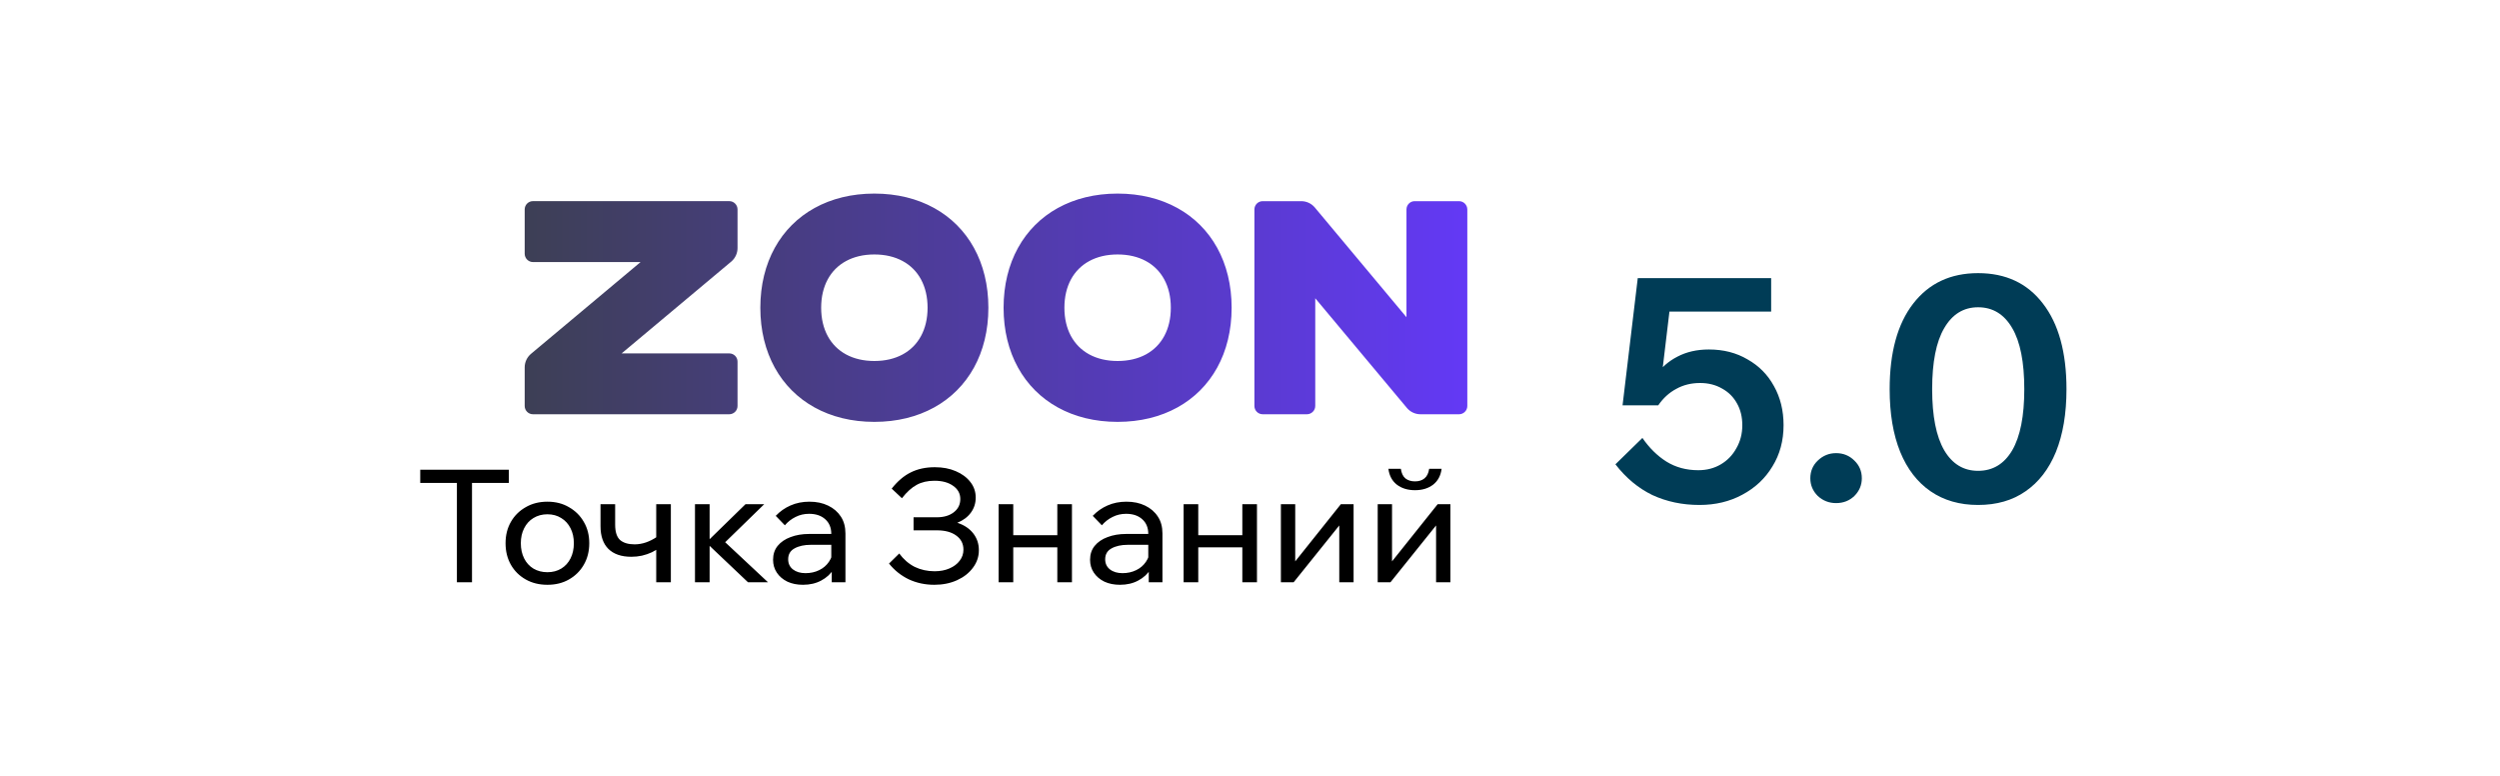
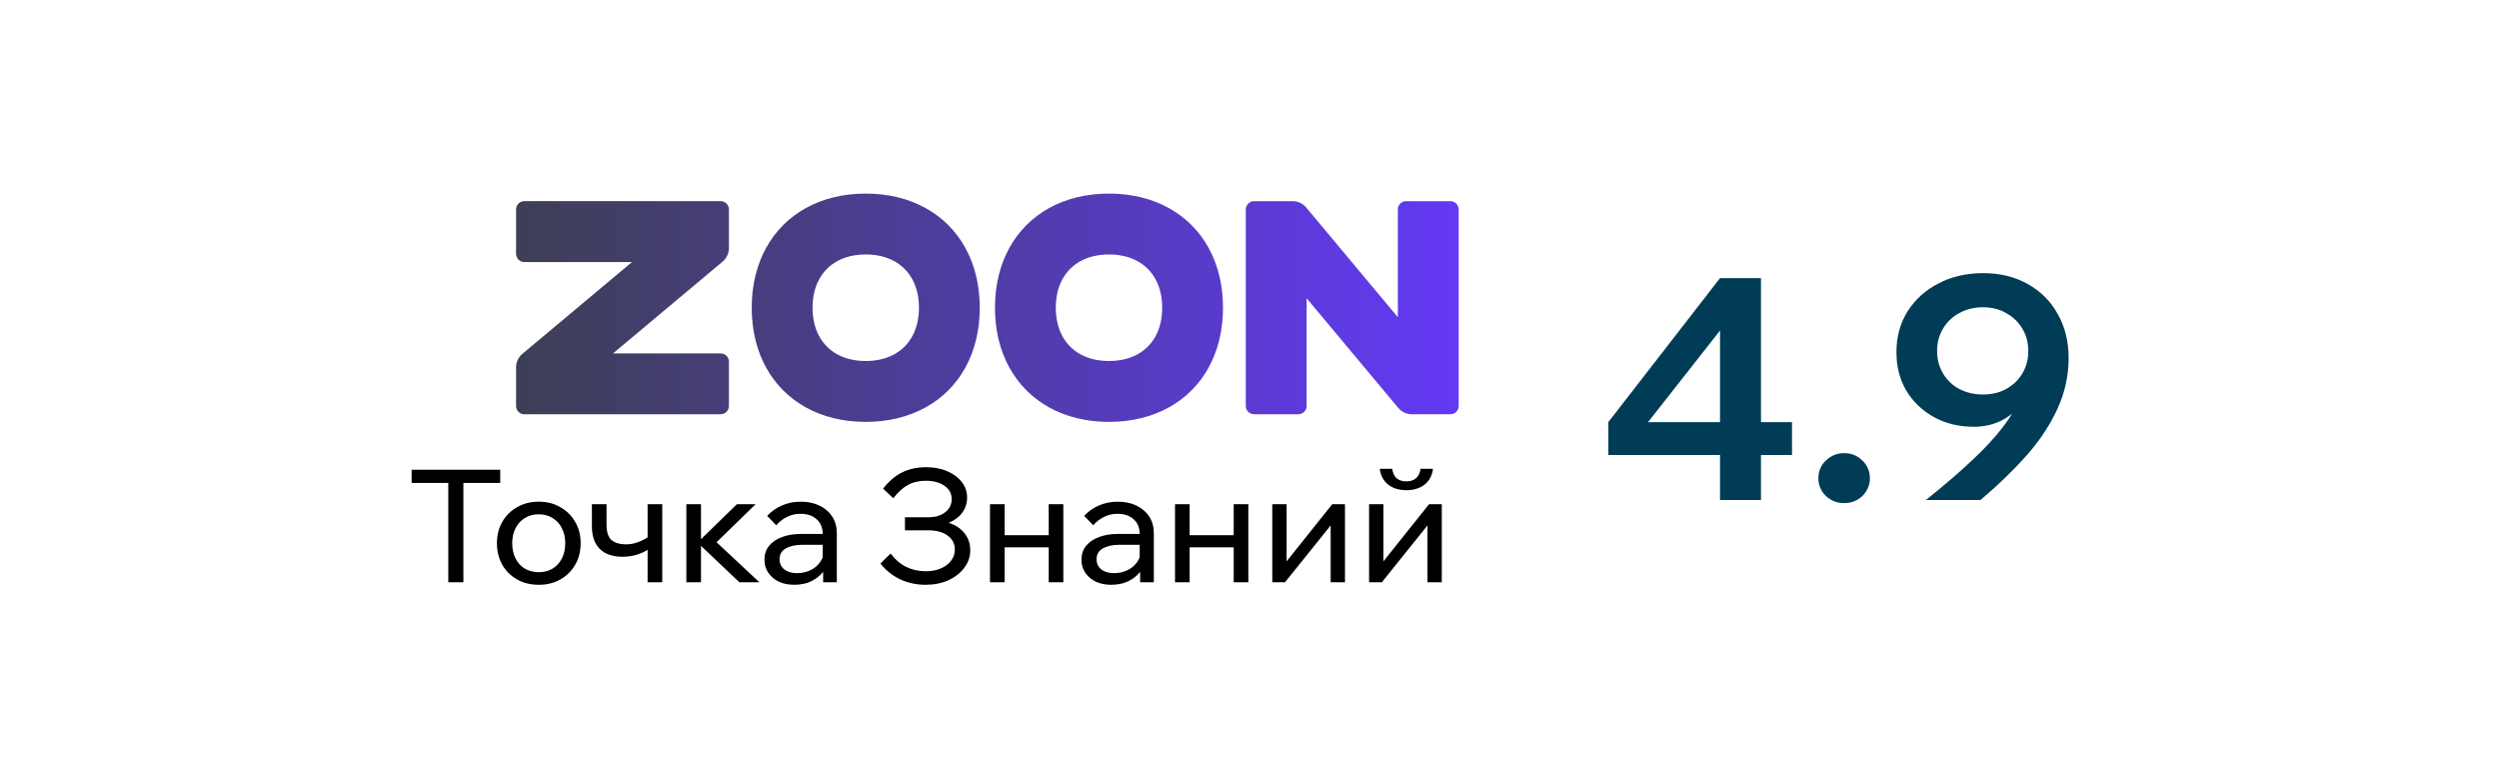
<svg xmlns="http://www.w3.org/2000/svg" width="145" height="45" viewBox="0 0 145 45" fill="none">
-   <path d="M30.924 11.666H42.313C42.579 11.666 42.794 11.881 42.794 12.147V14.388C42.794 14.687 42.664 14.969 42.439 15.165L36.07 20.497H42.313C42.579 20.497 42.794 20.708 42.794 20.974V23.547C42.794 23.812 42.579 24.027 42.313 24.027H30.924C30.659 24.027 30.444 23.812 30.444 23.547V21.309C30.444 21.011 30.573 20.728 30.799 20.532L37.168 15.2H30.924C30.659 15.2 30.444 14.98 30.444 14.715V12.147C30.444 11.881 30.659 11.666 30.924 11.666ZM50.733 11.228C52.05 11.228 53.224 11.524 54.204 12.066C55.184 12.607 55.971 13.394 56.512 14.375C57.053 15.356 57.349 16.531 57.349 17.849C57.349 19.166 57.053 20.341 56.512 21.322C55.971 22.303 55.184 23.09 54.204 23.631C53.224 24.173 52.05 24.469 50.733 24.469C49.416 24.469 48.242 24.173 47.262 23.631C46.282 23.09 45.495 22.303 44.954 21.322C44.413 20.341 44.117 19.166 44.117 17.849C44.117 16.531 44.413 15.356 44.954 14.375C45.495 13.394 46.282 12.607 47.262 12.066C48.242 11.524 49.416 11.228 50.733 11.228ZM50.733 14.759C50.103 14.759 49.55 14.892 49.093 15.14C48.635 15.387 48.273 15.749 48.026 16.207C47.779 16.665 47.646 17.218 47.646 17.849C47.646 18.479 47.779 19.032 48.026 19.49C48.273 19.948 48.635 20.31 49.093 20.558C49.55 20.805 50.103 20.938 50.733 20.938C51.363 20.938 51.916 20.805 52.373 20.558C52.831 20.31 53.193 19.948 53.44 19.49C53.688 19.032 53.821 18.479 53.821 17.849C53.821 17.218 53.688 16.665 53.44 16.207C53.193 15.749 52.831 15.387 52.373 15.14C51.916 14.892 51.363 14.759 50.733 14.759ZM64.847 11.228C66.164 11.228 67.338 11.524 68.319 12.066C69.299 12.607 70.085 13.394 70.626 14.375C71.167 15.356 71.463 16.531 71.463 17.849C71.463 19.166 71.167 20.341 70.626 21.322C70.085 22.303 69.299 23.09 68.319 23.631C67.338 24.173 66.164 24.469 64.847 24.469C63.53 24.469 62.356 24.173 61.376 23.631C60.396 23.09 59.61 22.303 59.069 21.322C58.527 20.341 58.231 19.166 58.231 17.849C58.231 16.531 58.527 15.356 59.069 14.375C59.61 13.394 60.396 12.607 61.376 12.066C62.356 11.524 63.53 11.228 64.847 11.228ZM64.847 14.759C64.217 14.759 63.664 14.892 63.207 15.14C62.749 15.387 62.388 15.749 62.14 16.207C61.893 16.665 61.76 17.218 61.76 17.849C61.76 18.479 61.893 19.032 62.14 19.49C62.388 19.948 62.749 20.31 63.207 20.558C63.664 20.805 64.217 20.938 64.847 20.938C65.477 20.938 66.03 20.805 66.488 20.558C66.945 20.31 67.307 19.948 67.554 19.49C67.802 19.032 67.935 18.479 67.935 17.849C67.935 17.218 67.802 16.665 67.554 16.207C67.307 15.749 66.945 15.387 66.488 15.14C66.03 14.892 65.477 14.759 64.847 14.759ZM85.138 12.148V23.547C85.138 23.812 84.923 24.027 84.658 24.027H82.419C82.121 24.027 81.839 23.898 81.643 23.672L76.315 17.299V23.547C76.315 23.812 76.095 24.027 75.83 24.027H73.265C73 24.027 72.785 23.812 72.785 23.547V12.148C72.785 11.883 73 11.668 73.265 11.668H75.504C75.802 11.668 76.084 11.797 76.28 12.023L81.608 18.398V12.148C81.608 11.883 81.819 11.668 82.084 11.668H84.658C84.923 11.668 85.138 11.883 85.138 12.148Z" fill="url(#paint0_linear_2009_1951)" />
-   <path d="M27.387 33.772H26.511V27.92H27.387V33.772ZM29.524 28.011H24.384V27.244H29.524V28.011ZM31.763 33.918C31.288 33.918 30.868 33.815 30.503 33.608C30.137 33.401 29.851 33.118 29.645 32.759C29.438 32.394 29.334 31.977 29.334 31.508C29.334 31.039 29.438 30.625 29.645 30.266C29.851 29.907 30.137 29.624 30.503 29.417C30.868 29.204 31.288 29.098 31.763 29.098C32.237 29.098 32.654 29.204 33.014 29.417C33.379 29.624 33.665 29.907 33.872 30.266C34.085 30.625 34.191 31.039 34.191 31.508C34.191 31.977 34.085 32.394 33.872 32.759C33.665 33.118 33.379 33.401 33.014 33.608C32.654 33.815 32.237 33.918 31.763 33.918ZM31.763 33.188C32.067 33.188 32.335 33.118 32.566 32.978C32.797 32.838 32.977 32.64 33.105 32.385C33.233 32.129 33.297 31.837 33.297 31.508C33.297 31.179 33.233 30.89 33.105 30.641C32.977 30.385 32.797 30.187 32.566 30.047C32.335 29.901 32.067 29.828 31.763 29.828C31.458 29.828 31.188 29.901 30.95 30.047C30.719 30.187 30.539 30.385 30.411 30.641C30.284 30.89 30.22 31.179 30.22 31.508C30.22 31.837 30.284 32.129 30.411 32.385C30.539 32.64 30.719 32.838 30.95 32.978C31.188 33.118 31.458 33.188 31.763 33.188ZM36.634 32.293C36.055 32.293 35.611 32.141 35.301 31.837C34.996 31.532 34.844 31.094 34.844 30.522V29.244H35.693V30.431C35.693 30.857 35.791 31.155 35.985 31.326C36.18 31.49 36.46 31.572 36.825 31.572C37.258 31.572 37.69 31.426 38.122 31.134L38.35 31.7C38.192 31.828 38.018 31.937 37.83 32.029C37.647 32.114 37.452 32.181 37.245 32.229C37.044 32.272 36.841 32.293 36.634 32.293ZM38.076 33.772V29.244H38.925V33.772H38.076ZM43.402 33.772L40.928 31.426H41.019L43.256 29.244H44.342L41.914 31.608L41.74 31.134L44.562 33.772H43.402ZM40.325 33.772V29.244H41.174V33.772H40.325ZM49.055 33.772H48.261V32.878L48.234 32.658V30.969C48.234 30.61 48.118 30.327 47.887 30.12C47.655 29.907 47.342 29.801 46.946 29.801C46.66 29.801 46.398 29.862 46.161 29.983C45.924 30.099 45.717 30.26 45.54 30.467L45.011 29.919C45.26 29.658 45.546 29.457 45.869 29.317C46.198 29.171 46.563 29.098 46.965 29.098C47.379 29.098 47.741 29.174 48.051 29.326C48.368 29.478 48.614 29.691 48.791 29.965C48.967 30.233 49.055 30.559 49.055 30.942V33.772ZM46.59 33.918C46.249 33.918 45.948 33.858 45.686 33.736C45.425 33.608 45.221 33.434 45.075 33.215C44.929 32.996 44.856 32.747 44.856 32.467C44.856 32.15 44.944 31.882 45.12 31.663C45.303 31.438 45.553 31.268 45.869 31.152C46.185 31.03 46.548 30.969 46.956 30.969H48.334V31.599H47.047C46.663 31.599 46.347 31.669 46.097 31.809C45.854 31.943 45.732 32.153 45.732 32.439C45.732 32.683 45.823 32.878 46.006 33.024C46.195 33.17 46.438 33.243 46.736 33.243C47.029 33.243 47.293 33.185 47.531 33.069C47.768 32.954 47.957 32.792 48.097 32.585C48.243 32.372 48.325 32.129 48.343 31.855L48.645 32.019C48.645 32.385 48.556 32.71 48.38 32.996C48.203 33.282 47.96 33.508 47.649 33.672C47.345 33.836 46.992 33.918 46.59 33.918ZM54.213 33.918C53.678 33.918 53.181 33.812 52.725 33.599C52.275 33.38 51.894 33.075 51.584 32.686L52.177 32.102C52.427 32.442 52.725 32.701 53.072 32.878C53.425 33.048 53.812 33.133 54.231 33.133C54.554 33.133 54.84 33.078 55.09 32.969C55.345 32.859 55.543 32.71 55.683 32.522C55.829 32.333 55.902 32.12 55.902 31.882C55.902 31.535 55.762 31.262 55.482 31.061C55.208 30.86 54.834 30.759 54.359 30.759H53.008V30.002H54.359C54.767 30.002 55.096 29.904 55.345 29.709C55.595 29.515 55.72 29.259 55.72 28.943C55.72 28.626 55.58 28.37 55.3 28.176C55.026 27.981 54.667 27.884 54.222 27.884C53.821 27.884 53.477 27.963 53.191 28.121C52.904 28.273 52.618 28.532 52.332 28.897L51.739 28.34C52.08 27.908 52.448 27.594 52.844 27.4C53.245 27.199 53.711 27.098 54.241 27.098C54.697 27.098 55.102 27.174 55.455 27.327C55.814 27.479 56.097 27.689 56.304 27.956C56.511 28.218 56.614 28.52 56.614 28.86C56.614 29.189 56.52 29.481 56.331 29.737C56.143 29.992 55.881 30.187 55.546 30.321C55.942 30.449 56.249 30.653 56.468 30.933C56.687 31.213 56.797 31.538 56.797 31.91C56.797 32.287 56.681 32.628 56.45 32.932C56.225 33.237 55.917 33.477 55.528 33.654C55.138 33.83 54.7 33.918 54.213 33.918ZM61.349 33.772V29.244H62.198V33.772H61.349ZM57.943 33.772V29.244H58.792V33.772H57.943ZM58.354 31.745V31.043H61.824V31.745H58.354ZM67.449 33.772H66.655V32.878L66.627 32.658V30.969C66.627 30.61 66.512 30.327 66.281 30.12C66.049 29.907 65.736 29.801 65.34 29.801C65.054 29.801 64.792 29.862 64.555 29.983C64.317 30.099 64.111 30.26 63.934 30.467L63.404 29.919C63.654 29.658 63.94 29.457 64.263 29.317C64.591 29.171 64.957 29.098 65.358 29.098C65.772 29.098 66.134 29.174 66.445 29.326C66.761 29.478 67.008 29.691 67.184 29.965C67.361 30.233 67.449 30.559 67.449 30.942V33.772ZM64.984 33.918C64.643 33.918 64.342 33.858 64.08 33.736C63.818 33.608 63.614 33.434 63.468 33.215C63.322 32.996 63.249 32.747 63.249 32.467C63.249 32.15 63.338 31.882 63.514 31.663C63.697 31.438 63.946 31.268 64.263 31.152C64.579 31.03 64.941 30.969 65.349 30.969H66.728V31.599H65.441C65.057 31.599 64.74 31.669 64.491 31.809C64.248 31.943 64.126 32.153 64.126 32.439C64.126 32.683 64.217 32.878 64.4 33.024C64.588 33.17 64.832 33.243 65.13 33.243C65.422 33.243 65.687 33.185 65.924 33.069C66.162 32.954 66.35 32.792 66.49 32.585C66.636 32.372 66.719 32.129 66.737 31.855L67.038 32.019C67.038 32.385 66.95 32.71 66.773 32.996C66.597 33.282 66.353 33.508 66.043 33.672C65.739 33.836 65.386 33.918 64.984 33.918ZM72.084 33.772V29.244H72.933V33.772H72.084ZM68.678 33.772V29.244H69.527V33.772H68.678ZM69.089 31.745V31.043H72.558V31.745H69.089ZM74.322 33.772V29.244H75.153V32.658L75.089 32.64L77.8 29.244H78.54V33.772H77.709V30.358L77.782 30.385L75.061 33.772H74.322ZM79.939 33.772V29.244H80.77V32.658L80.706 32.64L83.418 29.244H84.157V33.772H83.326V30.358L83.399 30.385L80.679 33.772H79.939ZM82.103 28.431C81.683 28.431 81.333 28.325 81.053 28.112C80.773 27.893 80.609 27.585 80.56 27.19H81.281C81.318 27.445 81.406 27.631 81.546 27.747C81.692 27.862 81.878 27.92 82.103 27.92C82.328 27.92 82.511 27.862 82.651 27.747C82.797 27.631 82.888 27.445 82.925 27.19H83.646C83.597 27.585 83.433 27.893 83.153 28.112C82.873 28.325 82.523 28.431 82.103 28.431Z" fill="black" />
-   <path d="M95.298 25.4C95.694 25.976 96.156 26.432 96.684 26.768C97.224 27.104 97.842 27.272 98.538 27.272C99.03 27.272 99.468 27.158 99.852 26.93C100.236 26.702 100.536 26.39 100.752 25.994C100.98 25.598 101.094 25.154 101.094 24.662C101.094 24.182 100.992 23.762 100.788 23.402C100.584 23.03 100.296 22.742 99.924 22.538C99.552 22.322 99.126 22.214 98.646 22.214C98.13 22.214 97.668 22.328 97.26 22.556C96.852 22.772 96.504 23.09 96.216 23.51L95.406 23.456C95.514 22.832 95.73 22.28 96.054 21.8C96.39 21.32 96.816 20.948 97.332 20.684C97.86 20.408 98.466 20.27 99.15 20.27C100.002 20.27 100.752 20.462 101.4 20.846C102.06 21.218 102.57 21.734 102.93 22.394C103.302 23.054 103.488 23.81 103.488 24.662C103.488 25.562 103.272 26.36 102.84 27.056C102.42 27.752 101.838 28.298 101.094 28.694C100.362 29.09 99.534 29.288 98.61 29.288C97.614 29.288 96.702 29.096 95.874 28.712C95.058 28.316 94.344 27.722 93.732 26.93L95.298 25.4ZM102.768 18.074H95.928L97.008 16.886L96.216 23.51H94.146L95.028 16.13H102.768V18.074ZM108.029 27.74C108.029 28.136 107.885 28.478 107.597 28.766C107.309 29.042 106.955 29.18 106.535 29.18C106.127 29.18 105.773 29.042 105.473 28.766C105.185 28.478 105.041 28.136 105.041 27.74C105.041 27.332 105.185 26.99 105.473 26.714C105.773 26.426 106.127 26.282 106.535 26.282C106.955 26.282 107.309 26.426 107.597 26.714C107.885 26.99 108.029 27.332 108.029 27.74ZM114.774 29.288C113.706 29.288 112.788 29.024 112.02 28.496C111.252 27.968 110.664 27.206 110.256 26.21C109.848 25.202 109.644 23.99 109.644 22.574C109.644 20.438 110.1 18.782 111.012 17.606C111.924 16.43 113.178 15.842 114.774 15.842C116.382 15.842 117.636 16.43 118.536 17.606C119.448 18.782 119.904 20.438 119.904 22.574C119.904 23.99 119.7 25.202 119.292 26.21C118.884 27.206 118.296 27.968 117.528 28.496C116.772 29.024 115.854 29.288 114.774 29.288ZM114.774 27.308C115.626 27.308 116.286 26.912 116.754 26.12C117.222 25.316 117.456 24.134 117.456 22.574C117.456 21.002 117.222 19.82 116.754 19.028C116.286 18.224 115.626 17.822 114.774 17.822C113.934 17.822 113.28 18.224 112.812 19.028C112.344 19.82 112.11 21.002 112.11 22.574C112.11 24.134 112.344 25.316 112.812 26.12C113.28 26.912 113.934 27.308 114.774 27.308Z" fill="#003C56" />
+   <path d="M30.424 11.666H41.813C42.079 11.666 42.294 11.881 42.294 12.147V14.388C42.294 14.687 42.164 14.969 41.939 15.165L35.57 20.497H41.813C42.079 20.497 42.294 20.708 42.294 20.974V23.547C42.294 23.812 42.079 24.027 41.813 24.027H30.424C30.159 24.027 29.944 23.812 29.944 23.547V21.309C29.944 21.011 30.073 20.728 30.299 20.532L36.668 15.2H30.424C30.159 15.2 29.944 14.98 29.944 14.715V12.147C29.944 11.881 30.159 11.666 30.424 11.666ZM50.233 11.228C51.55 11.228 52.724 11.524 53.704 12.066C54.684 12.607 55.471 13.394 56.012 14.375C56.553 15.356 56.849 16.531 56.849 17.849C56.849 19.166 56.553 20.341 56.012 21.322C55.471 22.303 54.684 23.09 53.704 23.631C52.724 24.173 51.55 24.469 50.233 24.469C48.916 24.469 47.742 24.173 46.762 23.631C45.782 23.09 44.995 22.303 44.454 21.322C43.913 20.341 43.617 19.166 43.617 17.849C43.617 16.531 43.913 15.356 44.454 14.375C44.995 13.394 45.782 12.607 46.762 12.066C47.742 11.524 48.916 11.228 50.233 11.228ZM50.233 14.759C49.603 14.759 49.05 14.892 48.593 15.14C48.135 15.387 47.773 15.749 47.526 16.207C47.279 16.665 47.146 17.218 47.146 17.849C47.146 18.479 47.279 19.032 47.526 19.49C47.773 19.948 48.135 20.31 48.593 20.558C49.05 20.805 49.603 20.938 50.233 20.938C50.863 20.938 51.416 20.805 51.873 20.558C52.331 20.31 52.693 19.948 52.94 19.49C53.188 19.032 53.321 18.479 53.321 17.849C53.321 17.218 53.188 16.665 52.94 16.207C52.693 15.749 52.331 15.387 51.873 15.14C51.416 14.892 50.863 14.759 50.233 14.759ZM64.347 11.228C65.664 11.228 66.838 11.524 67.819 12.066C68.799 12.607 69.585 13.394 70.126 14.375C70.667 15.356 70.963 16.531 70.963 17.849C70.963 19.166 70.667 20.341 70.126 21.322C69.585 22.303 68.799 23.09 67.819 23.631C66.838 24.173 65.664 24.469 64.347 24.469C63.03 24.469 61.856 24.173 60.876 23.631C59.896 23.09 59.11 22.303 58.569 21.322C58.027 20.341 57.731 19.166 57.731 17.849C57.731 16.531 58.027 15.356 58.569 14.375C59.11 13.394 59.896 12.607 60.876 12.066C61.856 11.524 63.03 11.228 64.347 11.228ZM64.347 14.759C63.717 14.759 63.164 14.892 62.707 15.14C62.249 15.387 61.888 15.749 61.64 16.207C61.393 16.665 61.26 17.218 61.26 17.849C61.26 18.479 61.393 19.032 61.64 19.49C61.888 19.948 62.249 20.31 62.707 20.558C63.164 20.805 63.717 20.938 64.347 20.938C64.977 20.938 65.53 20.805 65.988 20.558C66.445 20.31 66.807 19.948 67.054 19.49C67.302 19.032 67.435 18.479 67.435 17.849C67.435 17.218 67.302 16.665 67.054 16.207C66.807 15.749 66.445 15.387 65.988 15.14C65.53 14.892 64.977 14.759 64.347 14.759ZM84.638 12.148V23.547C84.638 23.812 84.423 24.027 84.158 24.027H81.919C81.621 24.027 81.339 23.898 81.143 23.672L75.815 17.299V23.547C75.815 23.812 75.595 24.027 75.33 24.027H72.765C72.5 24.027 72.285 23.812 72.285 23.547V12.148C72.285 11.883 72.5 11.668 72.765 11.668H75.004C75.302 11.668 75.584 11.797 75.78 12.023L81.108 18.398V12.148C81.108 11.883 81.319 11.668 81.584 11.668H84.158C84.423 11.668 84.638 11.883 84.638 12.148Z" fill="url(#paint0_linear_2009_1951)" />
+   <path d="M26.887 33.772H26.011V27.92H26.887V33.772ZM29.024 28.011H23.884V27.244H29.024V28.011ZM31.263 33.918C30.788 33.918 30.368 33.815 30.003 33.608C29.637 33.401 29.351 33.118 29.145 32.759C28.938 32.394 28.834 31.977 28.834 31.508C28.834 31.039 28.938 30.625 29.145 30.266C29.351 29.907 29.637 29.624 30.003 29.417C30.368 29.204 30.788 29.098 31.263 29.098C31.737 29.098 32.154 29.204 32.514 29.417C32.879 29.624 33.165 29.907 33.372 30.266C33.585 30.625 33.691 31.039 33.691 31.508C33.691 31.977 33.585 32.394 33.372 32.759C33.165 33.118 32.879 33.401 32.514 33.608C32.154 33.815 31.737 33.918 31.263 33.918ZM31.263 33.188C31.567 33.188 31.835 33.118 32.066 32.978C32.297 32.838 32.477 32.64 32.605 32.385C32.733 32.129 32.797 31.837 32.797 31.508C32.797 31.179 32.733 30.89 32.605 30.641C32.477 30.385 32.297 30.187 32.066 30.047C31.835 29.901 31.567 29.828 31.263 29.828C30.958 29.828 30.688 29.901 30.45 30.047C30.219 30.187 30.039 30.385 29.911 30.641C29.784 30.89 29.72 31.179 29.72 31.508C29.72 31.837 29.784 32.129 29.911 32.385C30.039 32.64 30.219 32.838 30.45 32.978C30.688 33.118 30.958 33.188 31.263 33.188ZM36.134 32.293C35.555 32.293 35.111 32.141 34.801 31.837C34.496 31.532 34.344 31.094 34.344 30.522V29.244H35.193V30.431C35.193 30.857 35.291 31.155 35.485 31.326C35.68 31.49 35.96 31.572 36.325 31.572C36.758 31.572 37.19 31.426 37.622 31.134L37.85 31.7C37.692 31.828 37.518 31.937 37.33 32.029C37.147 32.114 36.952 32.181 36.745 32.229C36.544 32.272 36.341 32.293 36.134 32.293ZM37.576 33.772V29.244H38.425V33.772H37.576ZM42.902 33.772L40.428 31.426H40.519L42.756 29.244H43.842L41.414 31.608L41.24 31.134L44.062 33.772H42.902ZM39.825 33.772V29.244H40.674V33.772H39.825ZM48.555 33.772H47.761V32.878L47.734 32.658V30.969C47.734 30.61 47.618 30.327 47.387 30.12C47.155 29.907 46.842 29.801 46.446 29.801C46.16 29.801 45.898 29.862 45.661 29.983C45.424 30.099 45.217 30.26 45.04 30.467L44.511 29.919C44.76 29.658 45.046 29.457 45.369 29.317C45.698 29.171 46.063 29.098 46.465 29.098C46.879 29.098 47.241 29.174 47.551 29.326C47.868 29.478 48.114 29.691 48.291 29.965C48.467 30.233 48.555 30.559 48.555 30.942V33.772ZM46.09 33.918C45.749 33.918 45.448 33.858 45.186 33.736C44.925 33.608 44.721 33.434 44.575 33.215C44.429 32.996 44.356 32.747 44.356 32.467C44.356 32.15 44.444 31.882 44.62 31.663C44.803 31.438 45.053 31.268 45.369 31.152C45.685 31.03 46.048 30.969 46.456 30.969H47.834V31.599H46.547C46.163 31.599 45.847 31.669 45.597 31.809C45.354 31.943 45.232 32.153 45.232 32.439C45.232 32.683 45.323 32.878 45.506 33.024C45.695 33.17 45.938 33.243 46.236 33.243C46.529 33.243 46.793 33.185 47.031 33.069C47.268 32.954 47.457 32.792 47.597 32.585C47.743 32.372 47.825 32.129 47.843 31.855L48.145 32.019C48.145 32.385 48.056 32.71 47.88 32.996C47.703 33.282 47.46 33.508 47.149 33.672C46.845 33.836 46.492 33.918 46.09 33.918ZM53.713 33.918C53.178 33.918 52.681 33.812 52.225 33.599C51.775 33.38 51.394 33.075 51.084 32.686L51.677 32.102C51.927 32.442 52.225 32.701 52.572 32.878C52.925 33.048 53.312 33.133 53.731 33.133C54.054 33.133 54.34 33.078 54.59 32.969C54.845 32.859 55.043 32.71 55.183 32.522C55.329 32.333 55.402 32.12 55.402 31.882C55.402 31.535 55.262 31.262 54.982 31.061C54.708 30.86 54.334 30.759 53.859 30.759H52.508V30.002H53.859C54.267 30.002 54.596 29.904 54.845 29.709C55.095 29.515 55.22 29.259 55.22 28.943C55.22 28.626 55.08 28.37 54.8 28.176C54.526 27.981 54.167 27.884 53.722 27.884C53.321 27.884 52.977 27.963 52.691 28.121C52.404 28.273 52.118 28.532 51.832 28.897L51.239 28.34C51.58 27.908 51.948 27.594 52.344 27.4C52.745 27.199 53.211 27.098 53.741 27.098C54.197 27.098 54.602 27.174 54.955 27.327C55.314 27.479 55.597 27.689 55.804 27.956C56.011 28.218 56.114 28.52 56.114 28.86C56.114 29.189 56.02 29.481 55.831 29.737C55.643 29.992 55.381 30.187 55.046 30.321C55.442 30.449 55.749 30.653 55.968 30.933C56.187 31.213 56.297 31.538 56.297 31.91C56.297 32.287 56.181 32.628 55.95 32.932C55.725 33.237 55.417 33.477 55.028 33.654C54.638 33.83 54.2 33.918 53.713 33.918ZM60.849 33.772V29.244H61.698V33.772H60.849ZM57.443 33.772V29.244H58.292V33.772H57.443ZM57.854 31.745V31.043H61.324V31.745H57.854ZM66.949 33.772H66.155V32.878L66.127 32.658V30.969C66.127 30.61 66.012 30.327 65.781 30.12C65.549 29.907 65.236 29.801 64.84 29.801C64.554 29.801 64.292 29.862 64.055 29.983C63.818 30.099 63.611 30.26 63.434 30.467L62.904 29.919C63.154 29.658 63.44 29.457 63.763 29.317C64.091 29.171 64.457 29.098 64.858 29.098C65.272 29.098 65.634 29.174 65.945 29.326C66.261 29.478 66.508 29.691 66.684 29.965C66.861 30.233 66.949 30.559 66.949 30.942V33.772ZM64.484 33.918C64.143 33.918 63.842 33.858 63.58 33.736C63.318 33.608 63.114 33.434 62.968 33.215C62.822 32.996 62.749 32.747 62.749 32.467C62.749 32.15 62.838 31.882 63.014 31.663C63.197 31.438 63.446 31.268 63.763 31.152C64.079 31.03 64.441 30.969 64.849 30.969H66.228V31.599H64.941C64.557 31.599 64.24 31.669 63.991 31.809C63.748 31.943 63.626 32.153 63.626 32.439C63.626 32.683 63.717 32.878 63.9 33.024C64.088 33.17 64.332 33.243 64.63 33.243C64.922 33.243 65.187 33.185 65.424 33.069C65.662 32.954 65.85 32.792 65.99 32.585C66.136 32.372 66.219 32.129 66.237 31.855L66.538 32.019C66.538 32.385 66.45 32.71 66.273 32.996C66.097 33.282 65.853 33.508 65.543 33.672C65.239 33.836 64.886 33.918 64.484 33.918ZM71.584 33.772V29.244H72.433V33.772H71.584ZM68.178 33.772V29.244H69.027V33.772H68.178ZM68.589 31.745V31.043H72.058V31.745H68.589ZM73.822 33.772V29.244H74.653V32.658L74.589 32.64L77.3 29.244H78.04V33.772H77.209V30.358L77.282 30.385L74.561 33.772H73.822ZM79.439 33.772V29.244H80.27V32.658L80.206 32.64L82.918 29.244H83.657V33.772H82.826V30.358L82.899 30.385L80.179 33.772H79.439ZM81.603 28.431C81.183 28.431 80.833 28.325 80.553 28.112C80.273 27.893 80.109 27.585 80.06 27.19H80.781C80.818 27.445 80.906 27.631 81.046 27.747C81.192 27.862 81.378 27.92 81.603 27.92C81.828 27.92 82.011 27.862 82.151 27.747C82.297 27.631 82.388 27.445 82.425 27.19H83.146C83.097 27.585 82.933 27.893 82.653 28.112C82.373 28.325 82.023 28.431 81.603 28.431Z" fill="black" />
+   <path d="M102.178 29H99.802V26.39H93.322V24.482L99.802 16.13H102.178V24.482H103.978V26.39H102.178V29ZM99.802 19.172L95.626 24.482H99.802V19.172ZM108.496 27.74C108.496 28.136 108.352 28.478 108.064 28.766C107.776 29.042 107.422 29.18 107.002 29.18C106.594 29.18 106.24 29.042 105.94 28.766C105.652 28.478 105.508 28.136 105.508 27.74C105.508 27.332 105.652 26.99 105.94 26.714C106.24 26.426 106.594 26.282 107.002 26.282C107.422 26.282 107.776 26.426 108.064 26.714C108.352 26.99 108.496 27.332 108.496 27.74ZM115.06 15.842C116.044 15.842 116.908 16.052 117.652 16.472C118.408 16.892 118.99 17.474 119.398 18.218C119.818 18.95 120.028 19.802 120.028 20.774C120.028 21.794 119.812 22.772 119.38 23.708C118.96 24.632 118.366 25.532 117.598 26.408C116.83 27.272 115.936 28.136 114.916 29H111.748C112.828 28.136 113.728 27.362 114.448 26.678C115.18 25.994 115.768 25.358 116.212 24.77C116.668 24.182 117.004 23.612 117.22 23.06L117.508 23.15C117.196 23.63 116.782 24.02 116.266 24.32C115.75 24.608 115.168 24.752 114.52 24.752C113.668 24.752 112.9 24.566 112.216 24.194C111.544 23.822 111.01 23.312 110.614 22.664C110.23 22.016 110.038 21.272 110.038 20.432C110.038 19.532 110.254 18.74 110.686 18.056C111.13 17.36 111.73 16.82 112.486 16.436C113.242 16.04 114.1 15.842 115.06 15.842ZM115.06 17.822C114.544 17.822 114.082 17.936 113.674 18.164C113.278 18.38 112.966 18.68 112.738 19.064C112.51 19.448 112.396 19.88 112.396 20.36C112.396 20.84 112.51 21.272 112.738 21.656C112.966 22.04 113.278 22.34 113.674 22.556C114.082 22.772 114.544 22.88 115.06 22.88C115.576 22.88 116.026 22.772 116.41 22.556C116.806 22.34 117.118 22.04 117.346 21.656C117.574 21.272 117.688 20.84 117.688 20.36C117.688 19.88 117.574 19.448 117.346 19.064C117.118 18.68 116.806 18.38 116.41 18.164C116.026 17.936 115.576 17.822 115.06 17.822Z" fill="#003C56" />
  <defs>
-     <linearGradient id="paint0_linear_2009_1951" x1="85.136" y1="24.911" x2="30.444" y2="24.911" gradientUnits="userSpaceOnUse">
+     <linearGradient id="paint0_linear_2009_1951" x1="84.636" y1="24.911" x2="29.944" y2="24.911" gradientUnits="userSpaceOnUse">
      <stop stop-color="#6339F5" />
      <stop offset="1" stop-color="#3D3F55" />
    </linearGradient>
  </defs>
</svg>
